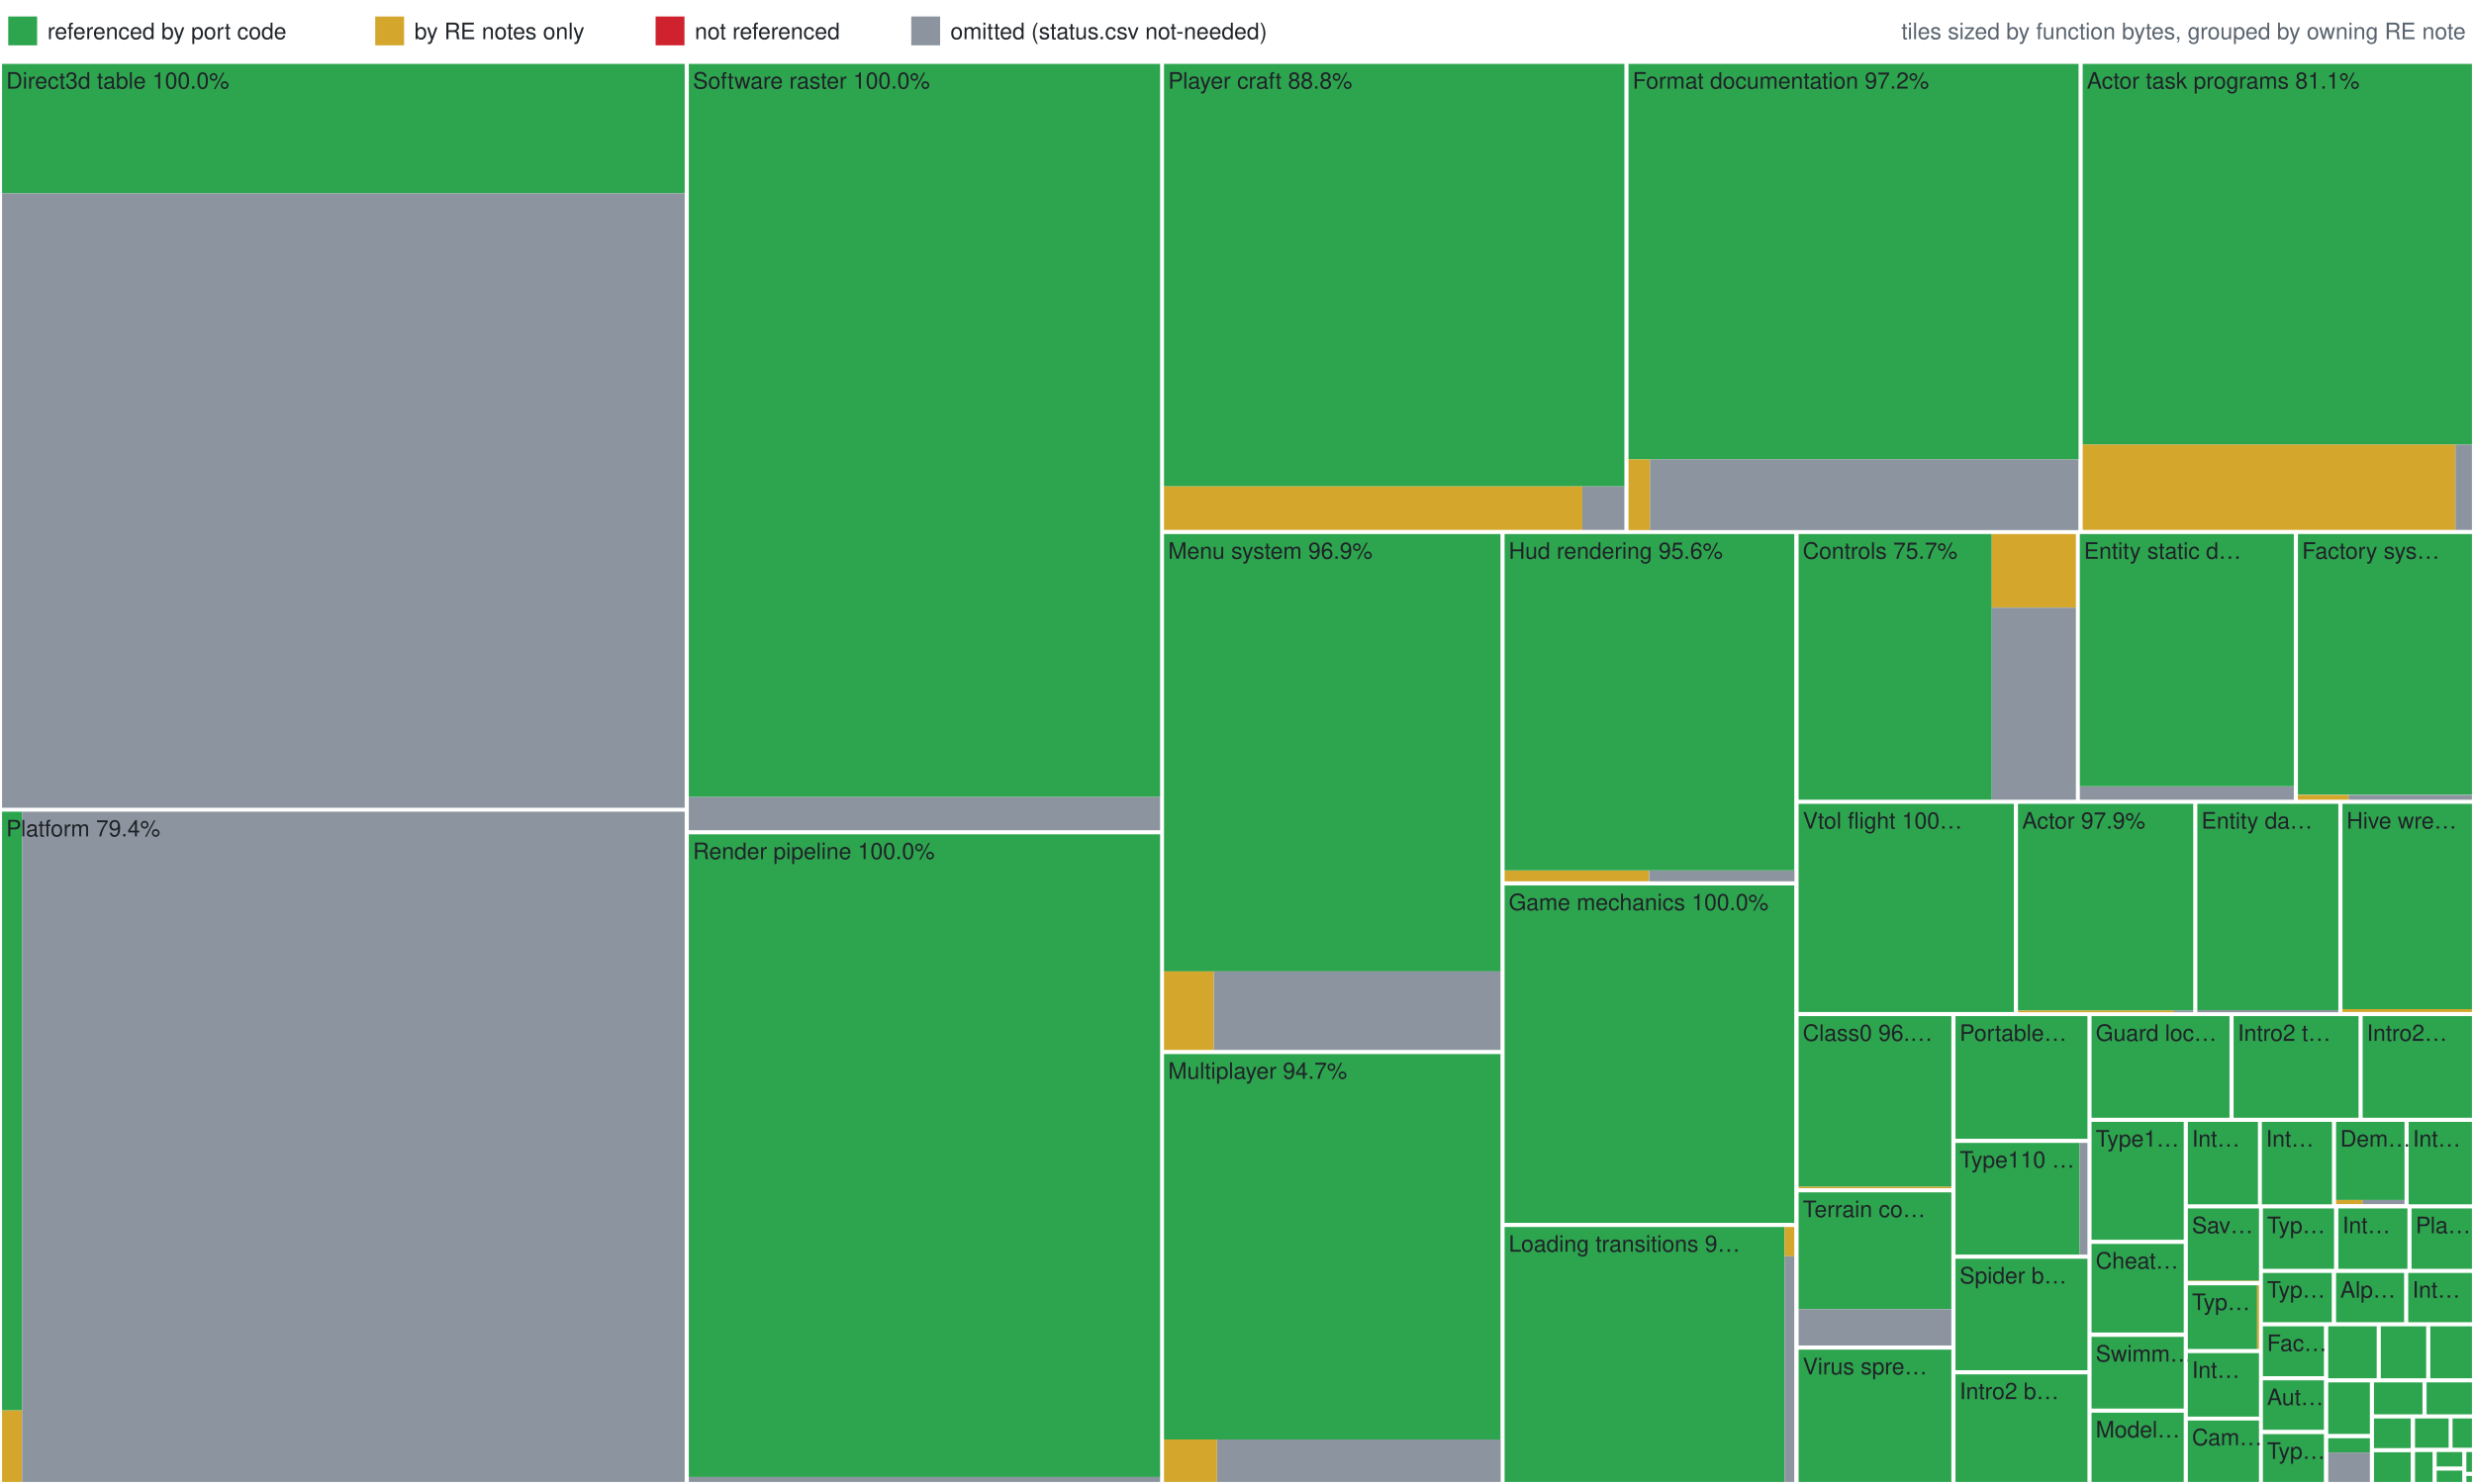
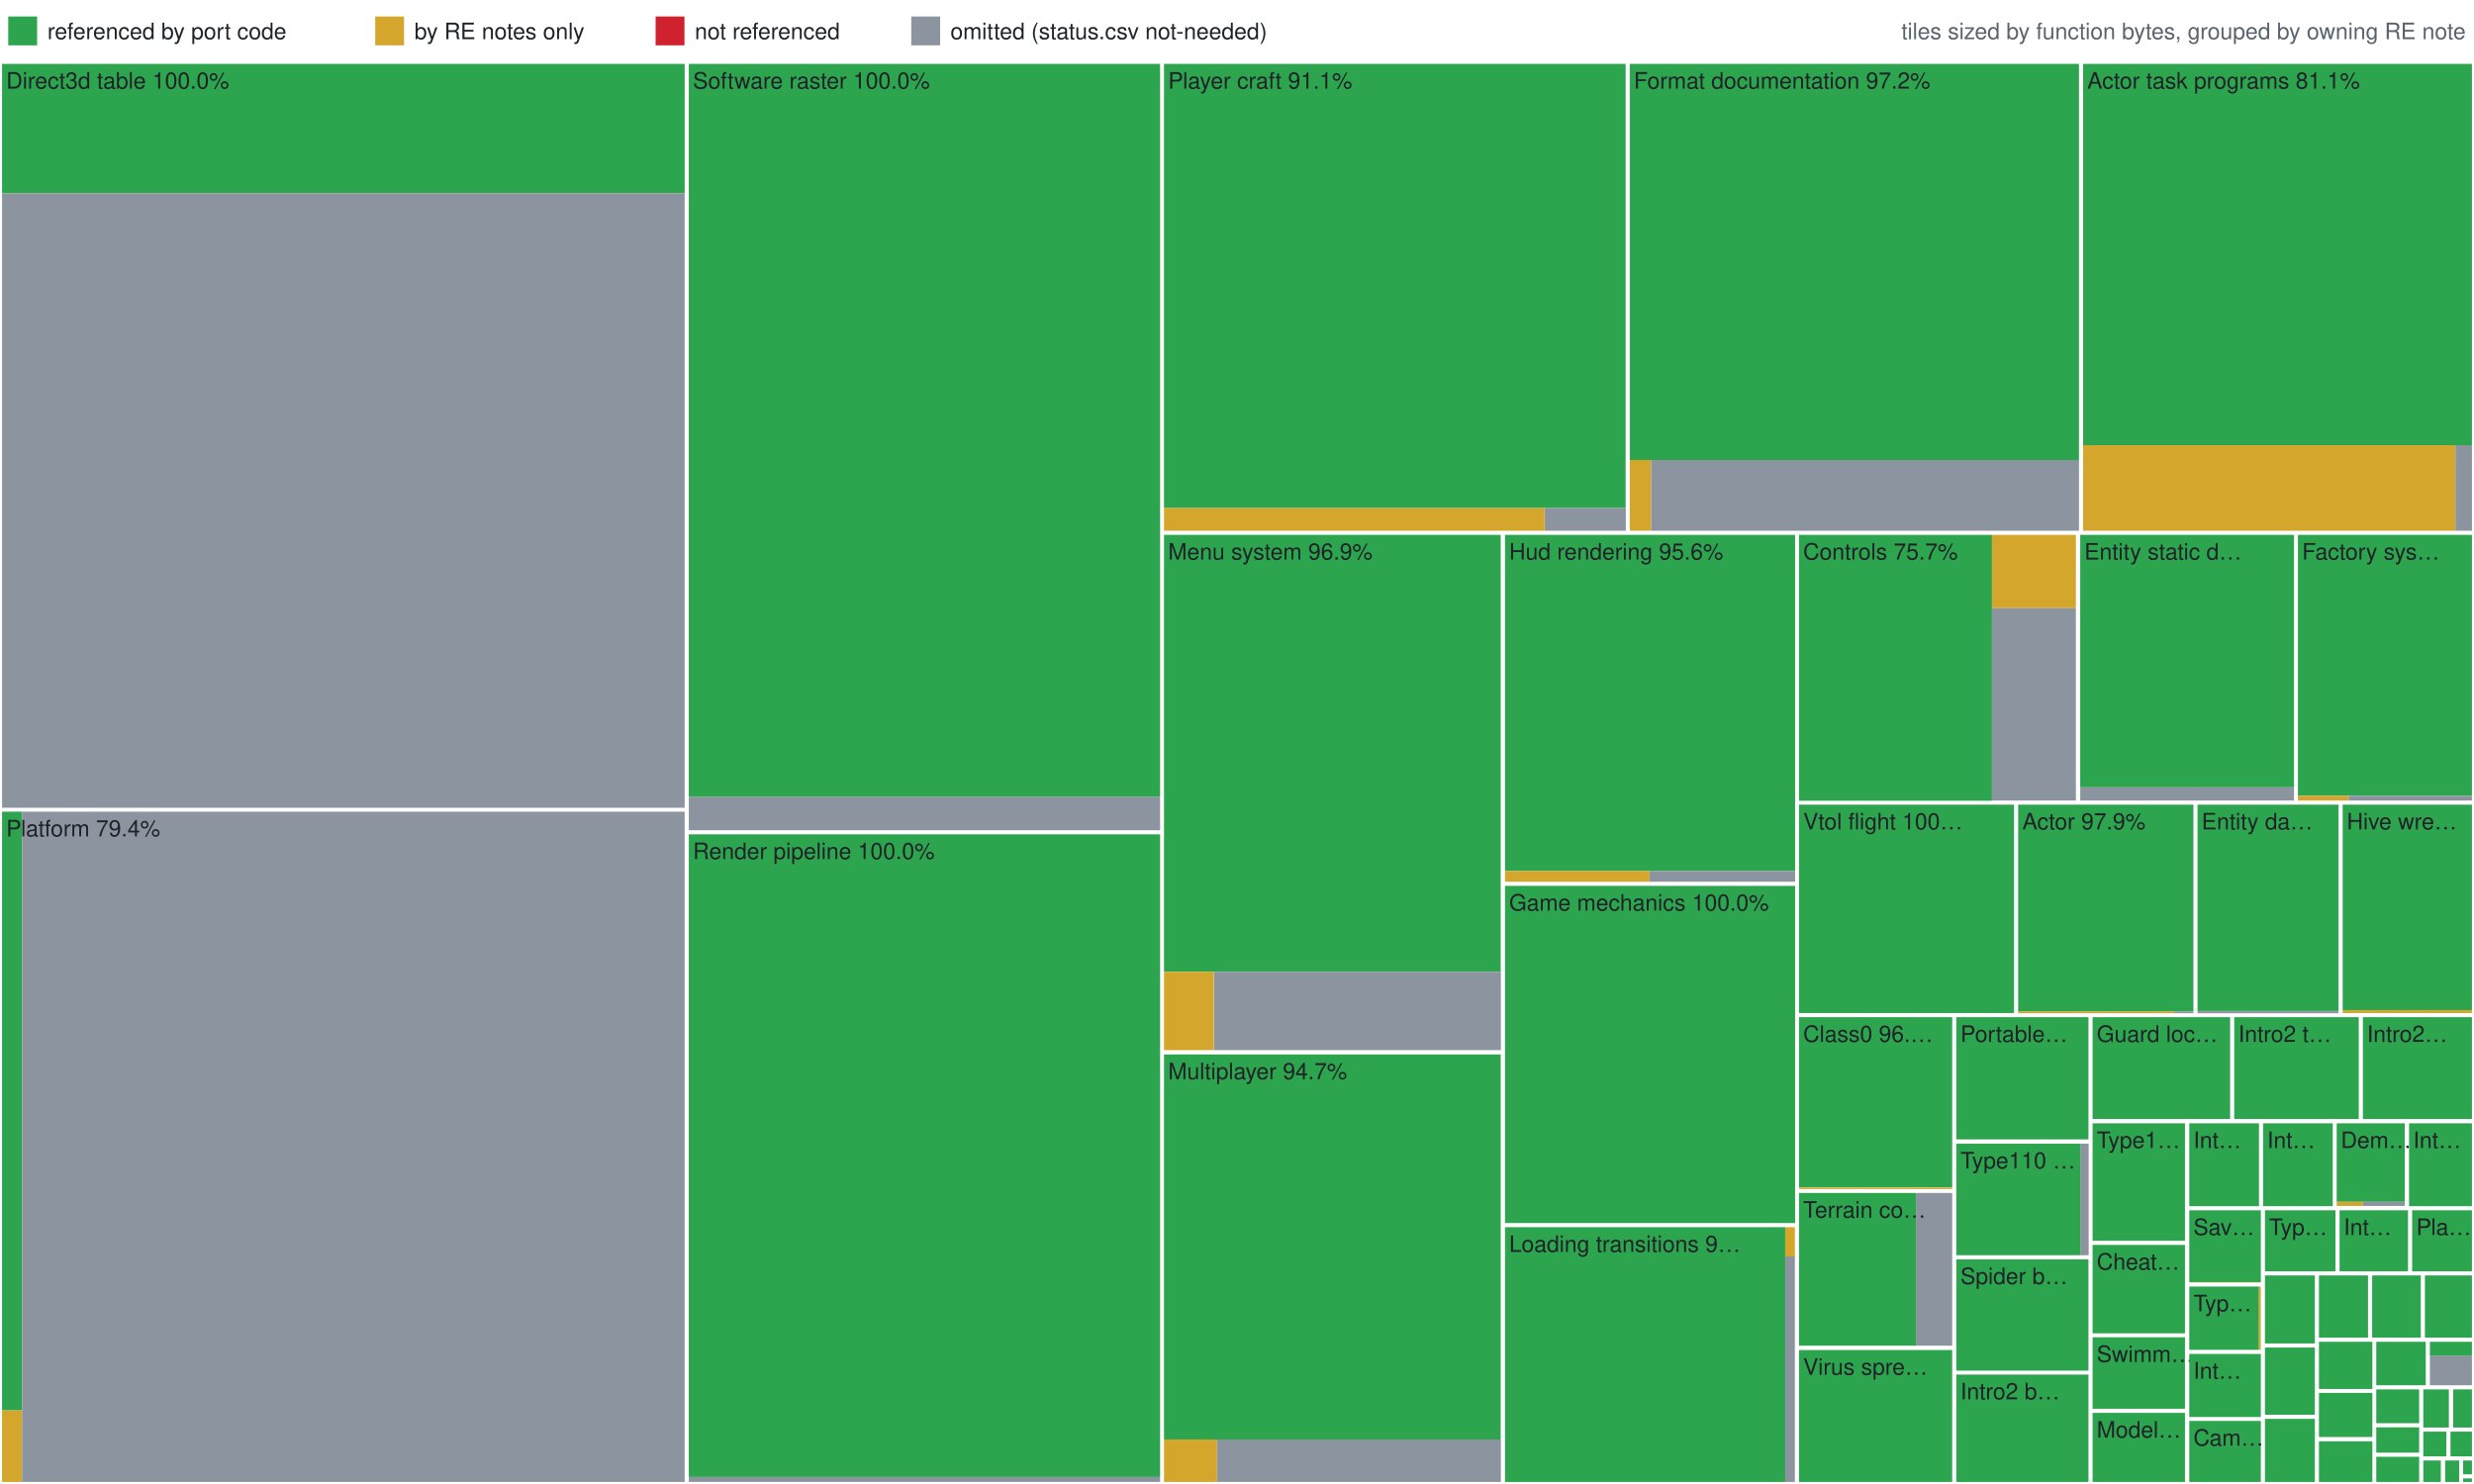
<svg xmlns="http://www.w3.org/2000/svg" width="1200" height="720" viewBox="0 0 1200 720" font-family="Segoe UI, Helvetica, Arial, sans-serif" font-size="11">
  <rect width="1200" height="720" fill="#ffffff" />
  <rect x="4" y="8" width="14" height="14" fill="#2da44e" />
  <text x="23" y="19" fill="#1f2328">referenced by port code</text>
  <rect x="182" y="8" width="14" height="14" fill="#d4a72c" />
  <text x="201" y="19" fill="#1f2328">by RE notes only</text>
  <rect x="318" y="8" width="14" height="14" fill="#cf222e" />
  <text x="337" y="19" fill="#1f2328">not referenced</text>
  <rect x="442" y="8" width="14" height="14" fill="#8c959f" />
  <text x="461" y="19" fill="#1f2328">omitted (status.csv not-needed)</text>
  <text x="1196" y="19" fill="#59636e" text-anchor="end">tiles sized by function bytes, grouped by owning RE note</text>
  <g>
    <rect x="1" y="31" width="331.1" height="62.8" fill="#2da44e" />
    <rect x="1" y="93.8" width="331.1" height="298.1" fill="#8c959f" />
    <text x="3" y="43" fill="#1f2328">Direct3d table 100.0%</text>
  </g>
  <g>
    <rect x="1" y="393.8" width="9.7" height="290.5" fill="#2da44e" />
    <rect x="1" y="684.3" width="9.7" height="34.7" fill="#d4a72c" />
    <rect x="10.7" y="393.8" width="321.4" height="325.2" fill="#8c959f" />
    <text x="3" y="405.8" fill="#1f2328">Platform 79.4%</text>
  </g>
  <g>
    <rect x="334.1" y="31" width="228.6" height="355.7" fill="#2da44e" />
    <rect x="334.1" y="386.7" width="228.6" height="16.1" fill="#8c959f" />
    <text x="336.1" y="43" fill="#1f2328">Software raster 100.0%</text>
  </g>
  <g>
    <rect x="334.1" y="404.8" width="228.6" height="311.8" fill="#2da44e" />
    <rect x="334.1" y="716.6" width="228.6" height="2.4" fill="#8c959f" />
    <text x="336.1" y="416.8" fill="#1f2328">Render pipeline 100.0%</text>
  </g>
  <g>
-     <rect x="564.6" y="31" width="223.3" height="205" fill="#2da44e" />
-     <rect x="564.6" y="236" width="202.9" height="21.1" fill="#d4a72c" />
-     <rect x="767.5" y="236" width="20.4" height="21.1" fill="#8c959f" />
-     <text x="566.6" y="43" fill="#1f2328">Player craft 88.8%</text>
-   </g>
-   <g>
-     <rect x="789.9" y="31" width="218.3" height="191.9" fill="#2da44e" />
-     <rect x="789.9" y="222.9" width="10.4" height="34.3" fill="#d4a72c" />
-     <rect x="800.3" y="222.9" width="207.8" height="34.3" fill="#8c959f" />
-     <text x="791.9" y="43" fill="#1f2328">Format documentation 97.2%</text>
-   </g>
-   <g>
-     <rect x="1010.2" y="31" width="188.8" height="184.7" fill="#2da44e" />
-     <rect x="1010.2" y="215.7" width="180.8" height="41.4" fill="#d4a72c" />
-     <rect x="1191" y="215.7" width="8" height="41.4" fill="#8c959f" />
-     <text x="1012.2" y="43" fill="#1f2328">Actor task programs 81.1%</text>
-   </g>
-   <g>
-     <rect x="564.6" y="259.1" width="163.2" height="212.2" fill="#2da44e" />
-     <rect x="564.6" y="471.3" width="24.2" height="38.1" fill="#d4a72c" />
-     <rect x="588.8" y="471.3" width="139" height="38.1" fill="#8c959f" />
-     <text x="566.6" y="271.1" fill="#1f2328">Menu system 96.9%</text>
-   </g>
-   <g>
-     <rect x="564.6" y="511.4" width="163.2" height="187" fill="#2da44e" />
+     <rect x="564.6" y="31" width="223.9" height="215.5" fill="#2da44e" />
+     <rect x="564.6" y="246.5" width="184.6" height="11" fill="#d4a72c" />
+     <rect x="749.3" y="246.5" width="39.3" height="11" fill="#8c959f" />
+     <text x="566.6" y="43" fill="#1f2328">Player craft 91.1%</text>
+   </g>
+   <g>
+     <rect x="790.5" y="31" width="217.9" height="192.2" fill="#2da44e" />
+     <rect x="790.5" y="223.2" width="10.4" height="34.3" fill="#d4a72c" />
+     <rect x="800.9" y="223.2" width="207.5" height="34.3" fill="#8c959f" />
+     <text x="792.5" y="43" fill="#1f2328">Format documentation 97.2%</text>
+   </g>
+   <g>
+     <rect x="1010.4" y="31" width="188.6" height="185" fill="#2da44e" />
+     <rect x="1010.4" y="216" width="180.6" height="41.5" fill="#d4a72c" />
+     <rect x="1191" y="216" width="8" height="41.5" fill="#8c959f" />
+     <text x="1012.4" y="43" fill="#1f2328">Actor task programs 81.1%</text>
+   </g>
+   <g>
+     <rect x="564.6" y="259.5" width="163.3" height="212" fill="#2da44e" />
+     <rect x="564.6" y="471.5" width="24.2" height="38" fill="#d4a72c" />
+     <rect x="588.9" y="471.5" width="139.1" height="38" fill="#8c959f" />
+     <text x="566.6" y="271.5" fill="#1f2328">Menu system 96.9%</text>
+   </g>
+   <g>
+     <rect x="564.6" y="511.6" width="163.3" height="186.9" fill="#2da44e" />
    <rect x="564.6" y="698.4" width="25.7" height="20.6" fill="#d4a72c" />
-     <rect x="590.3" y="698.4" width="137.6" height="20.6" fill="#8c959f" />
-     <text x="566.6" y="523.4" fill="#1f2328">Multiplayer 94.7%</text>
-   </g>
-   <g>
-     <rect x="729.8" y="259.1" width="140.5" height="163.2" fill="#2da44e" />
-     <rect x="729.8" y="422.4" width="70" height="5.2" fill="#d4a72c" />
-     <rect x="799.9" y="422.4" width="70.5" height="5.2" fill="#8c959f" />
-     <text x="731.8" y="271.1" fill="#1f2328">Hud rendering 95.6%</text>
-   </g>
-   <g>
-     <rect x="729.8" y="429.6" width="140.5" height="163.7" fill="#2da44e" />
-     <text x="731.8" y="441.6" fill="#1f2328">Game mechanics 100.0%</text>
-   </g>
-   <g>
-     <rect x="729.8" y="595.3" width="135.8" height="123.7" fill="#2da44e" />
-     <rect x="865.6" y="595.3" width="4.7" height="14.2" fill="#d4a72c" />
-     <rect x="865.6" y="609.5" width="4.7" height="109.5" fill="#8c959f" />
-     <text x="731.8" y="607.3" fill="#1f2328">Loading transitions 9…</text>
-   </g>
-   <g>
-     <rect x="872.4" y="259.1" width="93.7" height="128.9" fill="#2da44e" />
-     <rect x="966.1" y="259.1" width="40.8" height="35.6" fill="#d4a72c" />
-     <rect x="966.1" y="294.8" width="40.8" height="93.2" fill="#8c959f" />
-     <text x="874.4" y="271.1" fill="#1f2328">Controls 75.7%</text>
-   </g>
-   <g>
-     <rect x="1008.8" y="259.1" width="103.8" height="122.4" fill="#2da44e" />
-     <rect x="1008.8" y="381.6" width="103.8" height="6.4" fill="#8c959f" />
-     <text x="1010.8" y="271.1" fill="#1f2328">Entity static d…</text>
-   </g>
-   <g>
-     <rect x="1114.6" y="259.1" width="84.4" height="126.5" fill="#2da44e" />
-     <rect x="1114.6" y="385.7" width="24.6" height="2.3" fill="#d4a72c" />
-     <rect x="1139.2" y="385.7" width="59.8" height="2.3" fill="#8c959f" />
-     <text x="1116.6" y="271.1" fill="#1f2328">Factory sys…</text>
-   </g>
-   <g>
-     <rect x="872.4" y="390" width="104.4" height="101" fill="#2da44e" />
-     <text x="874.4" y="402" fill="#1f2328">Vtol flight 100…</text>
-   </g>
-   <g>
-     <rect x="978.8" y="390" width="85" height="100.3" fill="#2da44e" />
-     <rect x="978.8" y="490.3" width="75.8" height="0.8" fill="#d4a72c" />
-     <rect x="1054.5" y="490.3" width="9.3" height="0.8" fill="#8c959f" />
-     <text x="980.8" y="402" fill="#1f2328">Actor 97.9%</text>
-   </g>
-   <g>
-     <rect x="1065.8" y="390" width="68.4" height="100.1" fill="#2da44e" />
-     <rect x="1065.8" y="490.1" width="68.4" height="1" fill="#8c959f" />
-     <text x="1067.8" y="402" fill="#1f2328">Entity da…</text>
-   </g>
-   <g>
-     <rect x="1136.2" y="390" width="62.8" height="99.6" fill="#2da44e" />
-     <rect x="1136.2" y="489.6" width="62.8" height="1.4" fill="#d4a72c" />
-     <text x="1138.2" y="402" fill="#1f2328">Hive wre…</text>
-   </g>
-   <g>
-     <rect x="872.4" y="493" width="74.1" height="82.8" fill="#2da44e" />
-     <rect x="872.4" y="575.8" width="74.1" height="0.7" fill="#d4a72c" />
-     <text x="874.4" y="505" fill="#1f2328">Class0 96.…</text>
-   </g>
-   <g>
-     <rect x="872.4" y="578.5" width="74.1" height="56.7" fill="#2da44e" />
-     <rect x="872.4" y="635.2" width="74.1" height="17.6" fill="#8c959f" />
-     <text x="874.4" y="590.5" fill="#1f2328">Terrain co…</text>
-   </g>
-   <g>
-     <rect x="872.4" y="654.8" width="74.1" height="64.2" fill="#2da44e" />
-     <text x="874.4" y="666.8" fill="#1f2328">Virus spre…</text>
-   </g>
-   <g>
-     <rect x="948.5" y="493" width="64" height="59.5" fill="#2da44e" />
-     <text x="950.5" y="505" fill="#1f2328">Portable…</text>
-   </g>
-   <g>
-     <rect x="948.5" y="554.5" width="60.2" height="54.2" fill="#2da44e" />
-     <rect x="1008.7" y="554.5" width="3.8" height="54.2" fill="#8c959f" />
-     <text x="950.5" y="566.5" fill="#1f2328">Type110 …</text>
-   </g>
-   <g>
-     <rect x="948.5" y="610.7" width="64" height="54.1" fill="#2da44e" />
-     <text x="950.5" y="622.7" fill="#1f2328">Spider b…</text>
-   </g>
-   <g>
-     <rect x="948.5" y="666.8" width="64" height="52.2" fill="#2da44e" />
-     <text x="950.5" y="678.8" fill="#1f2328">Intro2 b…</text>
-   </g>
-   <g>
-     <rect x="1014.5" y="493" width="66.9" height="49.3" fill="#2da44e" />
-     <text x="1016.5" y="505" fill="#1f2328">Guard loc…</text>
-   </g>
-   <g>
-     <rect x="1083.4" y="493" width="60.6" height="49.3" fill="#2da44e" />
-     <text x="1085.4" y="505" fill="#1f2328">Intro2 t…</text>
-   </g>
-   <g>
-     <rect x="1146" y="493" width="53" height="49.3" fill="#2da44e" />
-     <text x="1148" y="505" fill="#1f2328">Intro2…</text>
-   </g>
-   <g>
-     <rect x="1014.5" y="544.3" width="44.7" height="57.2" fill="#2da44e" />
-     <text x="1016.5" y="556.3" fill="#1f2328">Type1…</text>
-   </g>
-   <g>
-     <rect x="1014.5" y="603.5" width="44.7" height="43" fill="#2da44e" />
-     <text x="1016.5" y="615.5" fill="#1f2328">Cheat…</text>
-   </g>
-   <g>
-     <rect x="1014.5" y="648.6" width="44.7" height="34.8" fill="#2da44e" />
-     <text x="1016.5" y="660.6" fill="#1f2328">Swimm…</text>
-   </g>
-   <g>
-     <rect x="1014.5" y="685.4" width="44.7" height="33.6" fill="#2da44e" />
-     <text x="1016.5" y="697.4" fill="#1f2328">Model…</text>
-   </g>
-   <g>
-     <rect x="1061.2" y="544.3" width="34" height="40" fill="#2da44e" />
-     <text x="1063.2" y="556.3" fill="#1f2328">Int…</text>
-   </g>
-   <g>
-     <rect x="1097.1" y="544.3" width="34" height="40" fill="#2da44e" />
-     <text x="1099.1" y="556.3" fill="#1f2328">Int…</text>
-   </g>
-   <g>
-     <rect x="1133.1" y="544.3" width="33.2" height="37.9" fill="#2da44e" />
-     <rect x="1133.1" y="582.2" width="12.9" height="2" fill="#d4a72c" />
-     <rect x="1145.9" y="582.2" width="20.4" height="2" fill="#8c959f" />
-     <text x="1135.1" y="556.3" fill="#1f2328">Dem…</text>
-   </g>
-   <g>
-     <rect x="1168.3" y="544.3" width="30.7" height="40" fill="#2da44e" />
-     <text x="1170.3" y="556.3" fill="#1f2328">Int…</text>
-   </g>
-   <g>
-     <rect x="1061.2" y="586.3" width="34.5" height="35.1" fill="#2da44e" />
-     <rect x="1061.2" y="621.4" width="34.5" height="0.2" fill="#d4a72c" />
-     <text x="1063.2" y="598.3" fill="#1f2328">Sav…</text>
-   </g>
-   <g>
-     <rect x="1061.2" y="623.6" width="33.6" height="30.9" fill="#2da44e" />
-     <rect x="1094.8" y="623.6" width="0.9" height="30.9" fill="#d4a72c" />
-     <text x="1063.2" y="635.6" fill="#1f2328">Typ…</text>
-   </g>
-   <g>
-     <rect x="1061.2" y="656.5" width="34.5" height="30.8" fill="#2da44e" />
-     <text x="1063.2" y="668.5" fill="#1f2328">Int…</text>
-   </g>
-   <g>
-     <rect x="1061.2" y="689.2" width="34.5" height="29.8" fill="#2da44e" />
-     <text x="1063.2" y="701.2" fill="#1f2328">Cam…</text>
-   </g>
-   <g>
-     <rect x="1097.6" y="586.3" width="34.5" height="29.3" fill="#2da44e" />
-     <text x="1099.6" y="598.3" fill="#1f2328">Typ…</text>
-   </g>
-   <g>
-     <rect x="1134.2" y="586.3" width="33.5" height="29.3" fill="#2da44e" />
-     <text x="1136.2" y="598.3" fill="#1f2328">Int…</text>
-   </g>
-   <g>
-     <rect x="1169.7" y="586.3" width="29.3" height="29.3" fill="#2da44e" />
-     <text x="1171.7" y="598.3" fill="#1f2328">Pla…</text>
-   </g>
-   <g>
-     <rect x="1097.6" y="617.6" width="33.4" height="23.9" fill="#2da44e" />
-     <text x="1099.6" y="629.6" fill="#1f2328">Typ…</text>
-   </g>
-   <g>
-     <rect x="1133.1" y="617.6" width="33" height="23.9" fill="#2da44e" />
-     <text x="1135.1" y="629.6" fill="#1f2328">Alp…</text>
-   </g>
-   <g>
-     <rect x="1168.1" y="617.6" width="30.9" height="23.9" fill="#2da44e" />
-     <text x="1170.1" y="629.6" fill="#1f2328">Int…</text>
-   </g>
-   <g>
-     <rect x="1097.6" y="643.5" width="29.6" height="24.2" fill="#2da44e" />
-     <text x="1099.6" y="655.5" fill="#1f2328">Fac…</text>
-   </g>
-   <g>
-     <rect x="1097.6" y="669.7" width="29.6" height="24" fill="#2da44e" />
-     <text x="1099.6" y="681.7" fill="#1f2328">Aut…</text>
-   </g>
-   <g>
-     <rect x="1097.6" y="695.8" width="29.6" height="23.2" fill="#2da44e" />
-     <text x="1099.6" y="707.8" fill="#1f2328">Typ…</text>
-   </g>
-   <g>
-     <rect x="1129.3" y="643.5" width="23.5" height="25.2" fill="#2da44e" />
-   </g>
-   <g>
-     <rect x="1154.8" y="643.5" width="22" height="25.2" fill="#2da44e" />
-   </g>
-   <g>
-     <rect x="1178.8" y="643.5" width="20.2" height="25.2" fill="#2da44e" />
-   </g>
-   <g>
-     <rect x="1129.3" y="670.7" width="20.2" height="25" fill="#2da44e" />
-   </g>
-   <g>
-     <rect x="1129.3" y="697.8" width="20.2" height="6.9" fill="#2da44e" />
-     <rect x="1129.3" y="704.7" width="20.2" height="14.3" fill="#8c959f" />
-   </g>
-   <g>
-     <rect x="1151.5" y="670.7" width="23.5" height="15.5" fill="#2da44e" />
-   </g>
-   <g>
-     <rect x="1177" y="670.7" width="22" height="15.5" fill="#2da44e" />
-   </g>
-   <g>
-     <rect x="1151.5" y="688.2" width="17.8" height="14.4" fill="#2da44e" />
-   </g>
-   <g>
-     <rect x="1151.5" y="704.6" width="17.8" height="14.4" fill="#2da44e" />
-   </g>
-   <g>
-     <rect x="1171.4" y="688.2" width="16.3" height="14.2" fill="#2da44e" />
-   </g>
-   <g>
-     <rect x="1189.6" y="688.2" width="9.4" height="14.2" fill="#2da44e" />
-   </g>
-   <g>
-     <rect x="1171.4" y="704.5" width="8.5" height="14.5" fill="#2da44e" />
-   </g>
-   <g>
-     <rect x="1181.9" y="704.5" width="12.4" height="7" fill="#2da44e" />
-   </g>
-   <g>
-     <rect x="1181.9" y="713.5" width="12.4" height="5.5" fill="#2da44e" />
-   </g>
-   <g>
-     <rect x="1196.3" y="704.5" width="2.7" height="9.6" fill="#2da44e" />
-   </g>
-   <g>
-     <rect x="1196.3" y="716.1" width="2.7" height="2.9" fill="#2da44e" />
+     <rect x="590.3" y="698.4" width="137.7" height="20.6" fill="#8c959f" />
+     <text x="566.6" y="523.6" fill="#1f2328">Multiplayer 94.7%</text>
+   </g>
+   <g>
+     <rect x="730" y="259.5" width="140.7" height="163.1" fill="#2da44e" />
+     <rect x="730" y="422.6" width="70.1" height="5.2" fill="#d4a72c" />
+     <rect x="800.1" y="422.6" width="70.6" height="5.2" fill="#8c959f" />
+     <text x="732" y="271.5" fill="#1f2328">Hud rendering 95.6%</text>
+   </g>
+   <g>
+     <rect x="730" y="429.8" width="140.7" height="163.6" fill="#2da44e" />
+     <text x="732" y="441.8" fill="#1f2328">Game mechanics 100.0%</text>
+   </g>
+   <g>
+     <rect x="730" y="595.4" width="135.9" height="123.6" fill="#2da44e" />
+     <rect x="865.9" y="595.4" width="4.7" height="14.2" fill="#d4a72c" />
+     <rect x="865.9" y="609.6" width="4.7" height="109.4" fill="#8c959f" />
+     <text x="732" y="607.4" fill="#1f2328">Loading transitions 9…</text>
+   </g>
+   <g>
+     <rect x="872.6" y="259.5" width="93.6" height="129" fill="#2da44e" />
+     <rect x="966.2" y="259.5" width="40.7" height="35.6" fill="#d4a72c" />
+     <rect x="966.2" y="295.1" width="40.7" height="93.3" fill="#8c959f" />
+     <text x="874.6" y="271.5" fill="#1f2328">Controls 75.7%</text>
+   </g>
+   <g>
+     <rect x="1009" y="259.5" width="103.7" height="122.5" fill="#2da44e" />
+     <rect x="1009" y="382" width="103.7" height="6.4" fill="#8c959f" />
+     <text x="1011" y="271.5" fill="#1f2328">Entity static d…</text>
+   </g>
+   <g>
+     <rect x="1114.6" y="259.5" width="84.4" height="126.6" fill="#2da44e" />
+     <rect x="1114.6" y="386.1" width="24.6" height="2.3" fill="#d4a72c" />
+     <rect x="1139.2" y="386.1" width="59.8" height="2.3" fill="#8c959f" />
+     <text x="1116.6" y="271.5" fill="#1f2328">Factory sys…</text>
+   </g>
+   <g>
+     <rect x="872.6" y="390.4" width="104.3" height="101.1" fill="#2da44e" />
+     <text x="874.6" y="402.4" fill="#1f2328">Vtol flight 100…</text>
+   </g>
+   <g>
+     <rect x="978.9" y="390.4" width="85" height="100.4" fill="#2da44e" />
+     <rect x="978.9" y="490.8" width="75.7" height="0.8" fill="#d4a72c" />
+     <rect x="1054.6" y="490.8" width="9.3" height="0.8" fill="#8c959f" />
+     <text x="980.9" y="402.4" fill="#1f2328">Actor 97.9%</text>
+   </g>
+   <g>
+     <rect x="1065.9" y="390.4" width="68.4" height="100.1" fill="#2da44e" />
+     <rect x="1065.9" y="490.6" width="68.4" height="1" fill="#8c959f" />
+     <text x="1067.9" y="402.4" fill="#1f2328">Entity da…</text>
+   </g>
+   <g>
+     <rect x="1136.3" y="390.4" width="62.7" height="99.7" fill="#2da44e" />
+     <rect x="1136.3" y="490.1" width="62.7" height="1.4" fill="#d4a72c" />
+     <text x="1138.3" y="402.4" fill="#1f2328">Hive wre…</text>
+   </g>
+   <g>
+     <rect x="872.6" y="493.5" width="74.3" height="82.6" fill="#2da44e" />
+     <rect x="872.6" y="576.2" width="74.3" height="0.7" fill="#d4a72c" />
+     <text x="874.6" y="505.5" fill="#1f2328">Class0 96.…</text>
+   </g>
+   <g>
+     <rect x="872.6" y="578.8" width="56.7" height="74.1" fill="#2da44e" />
+     <rect x="929.3" y="578.8" width="17.6" height="74.1" fill="#8c959f" />
+     <text x="874.6" y="590.8" fill="#1f2328">Terrain co…</text>
+   </g>
+   <g>
+     <rect x="872.6" y="655" width="74.3" height="64" fill="#2da44e" />
+     <text x="874.6" y="667" fill="#1f2328">Virus spre…</text>
+   </g>
+   <g>
+     <rect x="948.9" y="493.5" width="64.1" height="59.3" fill="#2da44e" />
+     <text x="950.9" y="505.5" fill="#1f2328">Portable…</text>
+   </g>
+   <g>
+     <rect x="948.9" y="554.9" width="60.4" height="54.1" fill="#2da44e" />
+     <rect x="1009.3" y="554.9" width="3.8" height="54.1" fill="#8c959f" />
+     <text x="950.9" y="566.9" fill="#1f2328">Type110 …</text>
+   </g>
+   <g>
+     <rect x="948.9" y="611" width="64.1" height="54" fill="#2da44e" />
+     <text x="950.9" y="623" fill="#1f2328">Spider b…</text>
+   </g>
+   <g>
+     <rect x="948.9" y="666.9" width="64.1" height="52.1" fill="#2da44e" />
+     <text x="950.9" y="678.9" fill="#1f2328">Intro2 b…</text>
+   </g>
+   <g>
+     <rect x="1015" y="493.5" width="66.7" height="49.4" fill="#2da44e" />
+     <text x="1017" y="505.5" fill="#1f2328">Guard loc…</text>
+   </g>
+   <g>
+     <rect x="1083.7" y="493.5" width="60.4" height="49.4" fill="#2da44e" />
+     <text x="1085.7" y="505.5" fill="#1f2328">Intro2 t…</text>
+   </g>
+   <g>
+     <rect x="1146.1" y="493.5" width="52.9" height="49.4" fill="#2da44e" />
+     <text x="1148.1" y="505.5" fill="#1f2328">Intro2…</text>
+   </g>
+   <g>
+     <rect x="1015" y="545" width="44.8" height="57" fill="#2da44e" />
+     <text x="1017" y="557" fill="#1f2328">Type1…</text>
+   </g>
+   <g>
+     <rect x="1015" y="604" width="44.8" height="42.9" fill="#2da44e" />
+     <text x="1017" y="616" fill="#1f2328">Cheat…</text>
+   </g>
+   <g>
+     <rect x="1015" y="648.8" width="44.8" height="34.7" fill="#2da44e" />
+     <text x="1017" y="660.8" fill="#1f2328">Swimm…</text>
+   </g>
+   <g>
+     <rect x="1015" y="685.5" width="44.8" height="33.5" fill="#2da44e" />
+     <text x="1017" y="697.5" fill="#1f2328">Model…</text>
+   </g>
+   <g>
+     <rect x="1061.9" y="545" width="33.8" height="40.2" fill="#2da44e" />
+     <text x="1063.9" y="557" fill="#1f2328">Int…</text>
+   </g>
+   <g>
+     <rect x="1097.7" y="545" width="33.8" height="40.2" fill="#2da44e" />
+     <text x="1099.7" y="557" fill="#1f2328">Int…</text>
+   </g>
+   <g>
+     <rect x="1133.4" y="545" width="33" height="38.1" fill="#2da44e" />
+     <rect x="1133.4" y="583.1" width="12.8" height="2" fill="#d4a72c" />
+     <rect x="1146.2" y="583.1" width="20.2" height="2" fill="#8c959f" />
+     <text x="1135.4" y="557" fill="#1f2328">Dem…</text>
+   </g>
+   <g>
+     <rect x="1168.5" y="545" width="30.5" height="40.2" fill="#2da44e" />
+     <text x="1170.5" y="557" fill="#1f2328">Int…</text>
+   </g>
+   <g>
+     <rect x="1061.9" y="587.2" width="34.7" height="34.9" fill="#2da44e" />
+     <rect x="1061.9" y="622" width="34.7" height="0.2" fill="#d4a72c" />
+     <text x="1063.9" y="599.2" fill="#1f2328">Sav…</text>
+   </g>
+   <g>
+     <rect x="1061.9" y="624.2" width="33.8" height="30.7" fill="#2da44e" />
+     <rect x="1095.7" y="624.2" width="0.9" height="30.7" fill="#d4a72c" />
+     <text x="1063.9" y="636.2" fill="#1f2328">Typ…</text>
+   </g>
+   <g>
+     <rect x="1061.9" y="656.9" width="34.7" height="30.6" fill="#2da44e" />
+     <text x="1063.9" y="668.9" fill="#1f2328">Int…</text>
+   </g>
+   <g>
+     <rect x="1061.9" y="689.4" width="34.7" height="29.6" fill="#2da44e" />
+     <text x="1063.9" y="701.4" fill="#1f2328">Cam…</text>
+   </g>
+   <g>
+     <rect x="1098.6" y="587.2" width="34.2" height="29.6" fill="#2da44e" />
+     <text x="1100.6" y="599.2" fill="#1f2328">Typ…</text>
+   </g>
+   <g>
+     <rect x="1134.8" y="587.2" width="33.2" height="29.6" fill="#2da44e" />
+     <text x="1136.8" y="599.2" fill="#1f2328">Int…</text>
+   </g>
+   <g>
+     <rect x="1170" y="587.2" width="29" height="29.6" fill="#2da44e" />
+     <text x="1172" y="599.2" fill="#1f2328">Pla…</text>
+   </g>
+   <g>
+     <rect x="1098.6" y="618.8" width="24.2" height="33" fill="#2da44e" />
+   </g>
+   <g>
+     <rect x="1098.6" y="653.8" width="24.2" height="32.6" fill="#2da44e" />
+   </g>
+   <g>
+     <rect x="1098.6" y="688.4" width="24.2" height="30.6" fill="#2da44e" />
+   </g>
+   <g>
+     <rect x="1124.8" y="618.8" width="23.8" height="30.2" fill="#2da44e" />
+   </g>
+   <g>
+     <rect x="1150.6" y="618.8" width="23.6" height="30.2" fill="#2da44e" />
+   </g>
+   <g>
+     <rect x="1176.2" y="618.8" width="22.8" height="30.2" fill="#2da44e" />
+   </g>
+   <g>
+     <rect x="1124.8" y="651" width="25.9" height="22.9" fill="#2da44e" />
+   </g>
+   <g>
+     <rect x="1124.8" y="675.8" width="25.9" height="21.4" fill="#2da44e" />
+   </g>
+   <g>
+     <rect x="1124.8" y="699.3" width="25.9" height="19.7" fill="#2da44e" />
+   </g>
+   <g>
+     <rect x="1152.6" y="651" width="24" height="21.1" fill="#2da44e" />
+   </g>
+   <g>
+     <rect x="1178.6" y="651" width="20.4" height="6.9" fill="#2da44e" />
+     <rect x="1178.6" y="657.8" width="20.4" height="14.3" fill="#8c959f" />
+   </g>
+   <g>
+     <rect x="1152.6" y="674.1" width="20.8" height="16.4" fill="#2da44e" />
+   </g>
+   <g>
+     <rect x="1152.6" y="692.5" width="20.8" height="12.3" fill="#2da44e" />
+   </g>
+   <g>
+     <rect x="1152.6" y="706.8" width="20.8" height="12.2" fill="#2da44e" />
+   </g>
+   <g>
+     <rect x="1175.4" y="674.1" width="12.4" height="18.5" fill="#2da44e" />
+   </g>
+   <g>
+     <rect x="1189.9" y="674.1" width="9.1" height="18.5" fill="#2da44e" />
+   </g>
+   <g>
+     <rect x="1175.4" y="694.6" width="11.2" height="12" fill="#2da44e" />
+   </g>
+   <g>
+     <rect x="1188.6" y="694.6" width="10.4" height="12" fill="#2da44e" />
+   </g>
+   <g>
+     <rect x="1175.4" y="708.6" width="8.5" height="10.4" fill="#2da44e" />
+   </g>
+   <g>
+     <rect x="1186" y="708.6" width="6.8" height="10.4" fill="#2da44e" />
+   </g>
+   <g>
+     <rect x="1194.7" y="708.6" width="4.3" height="6.7" fill="#2da44e" />
+   </g>
+   <g>
+     <rect x="1194.7" y="717.3" width="4.3" height="1.7" fill="#2da44e" />
  </g>
</svg>
